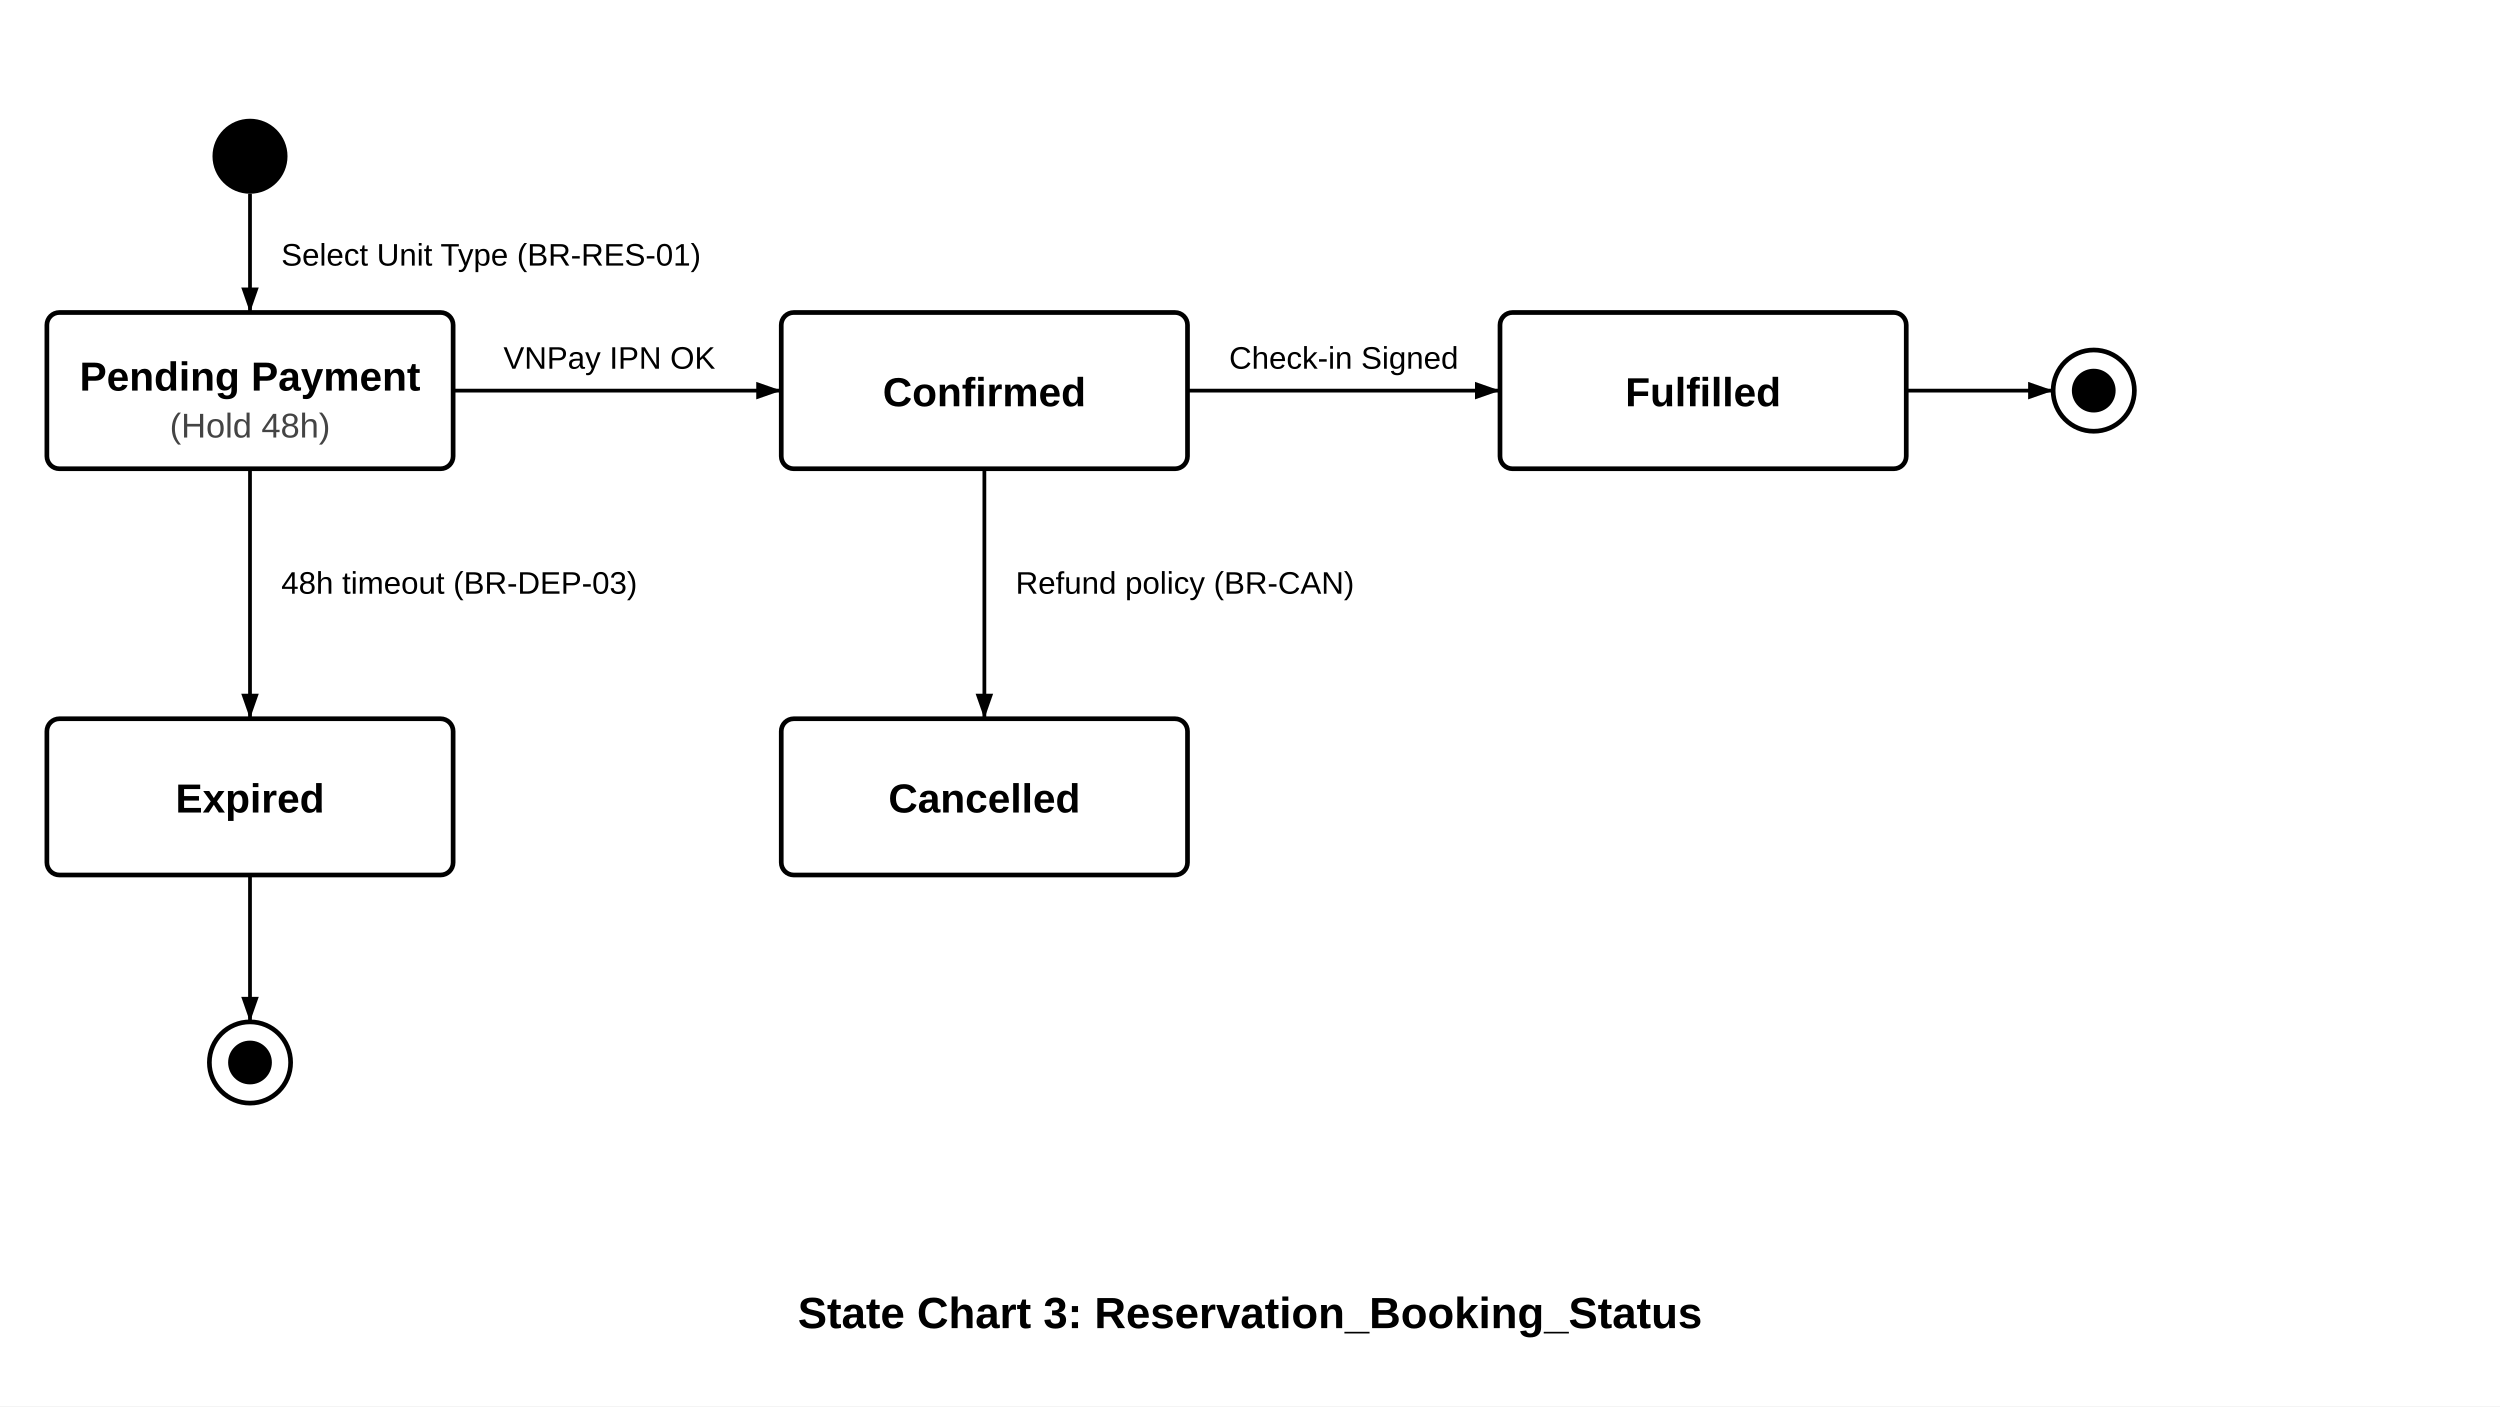
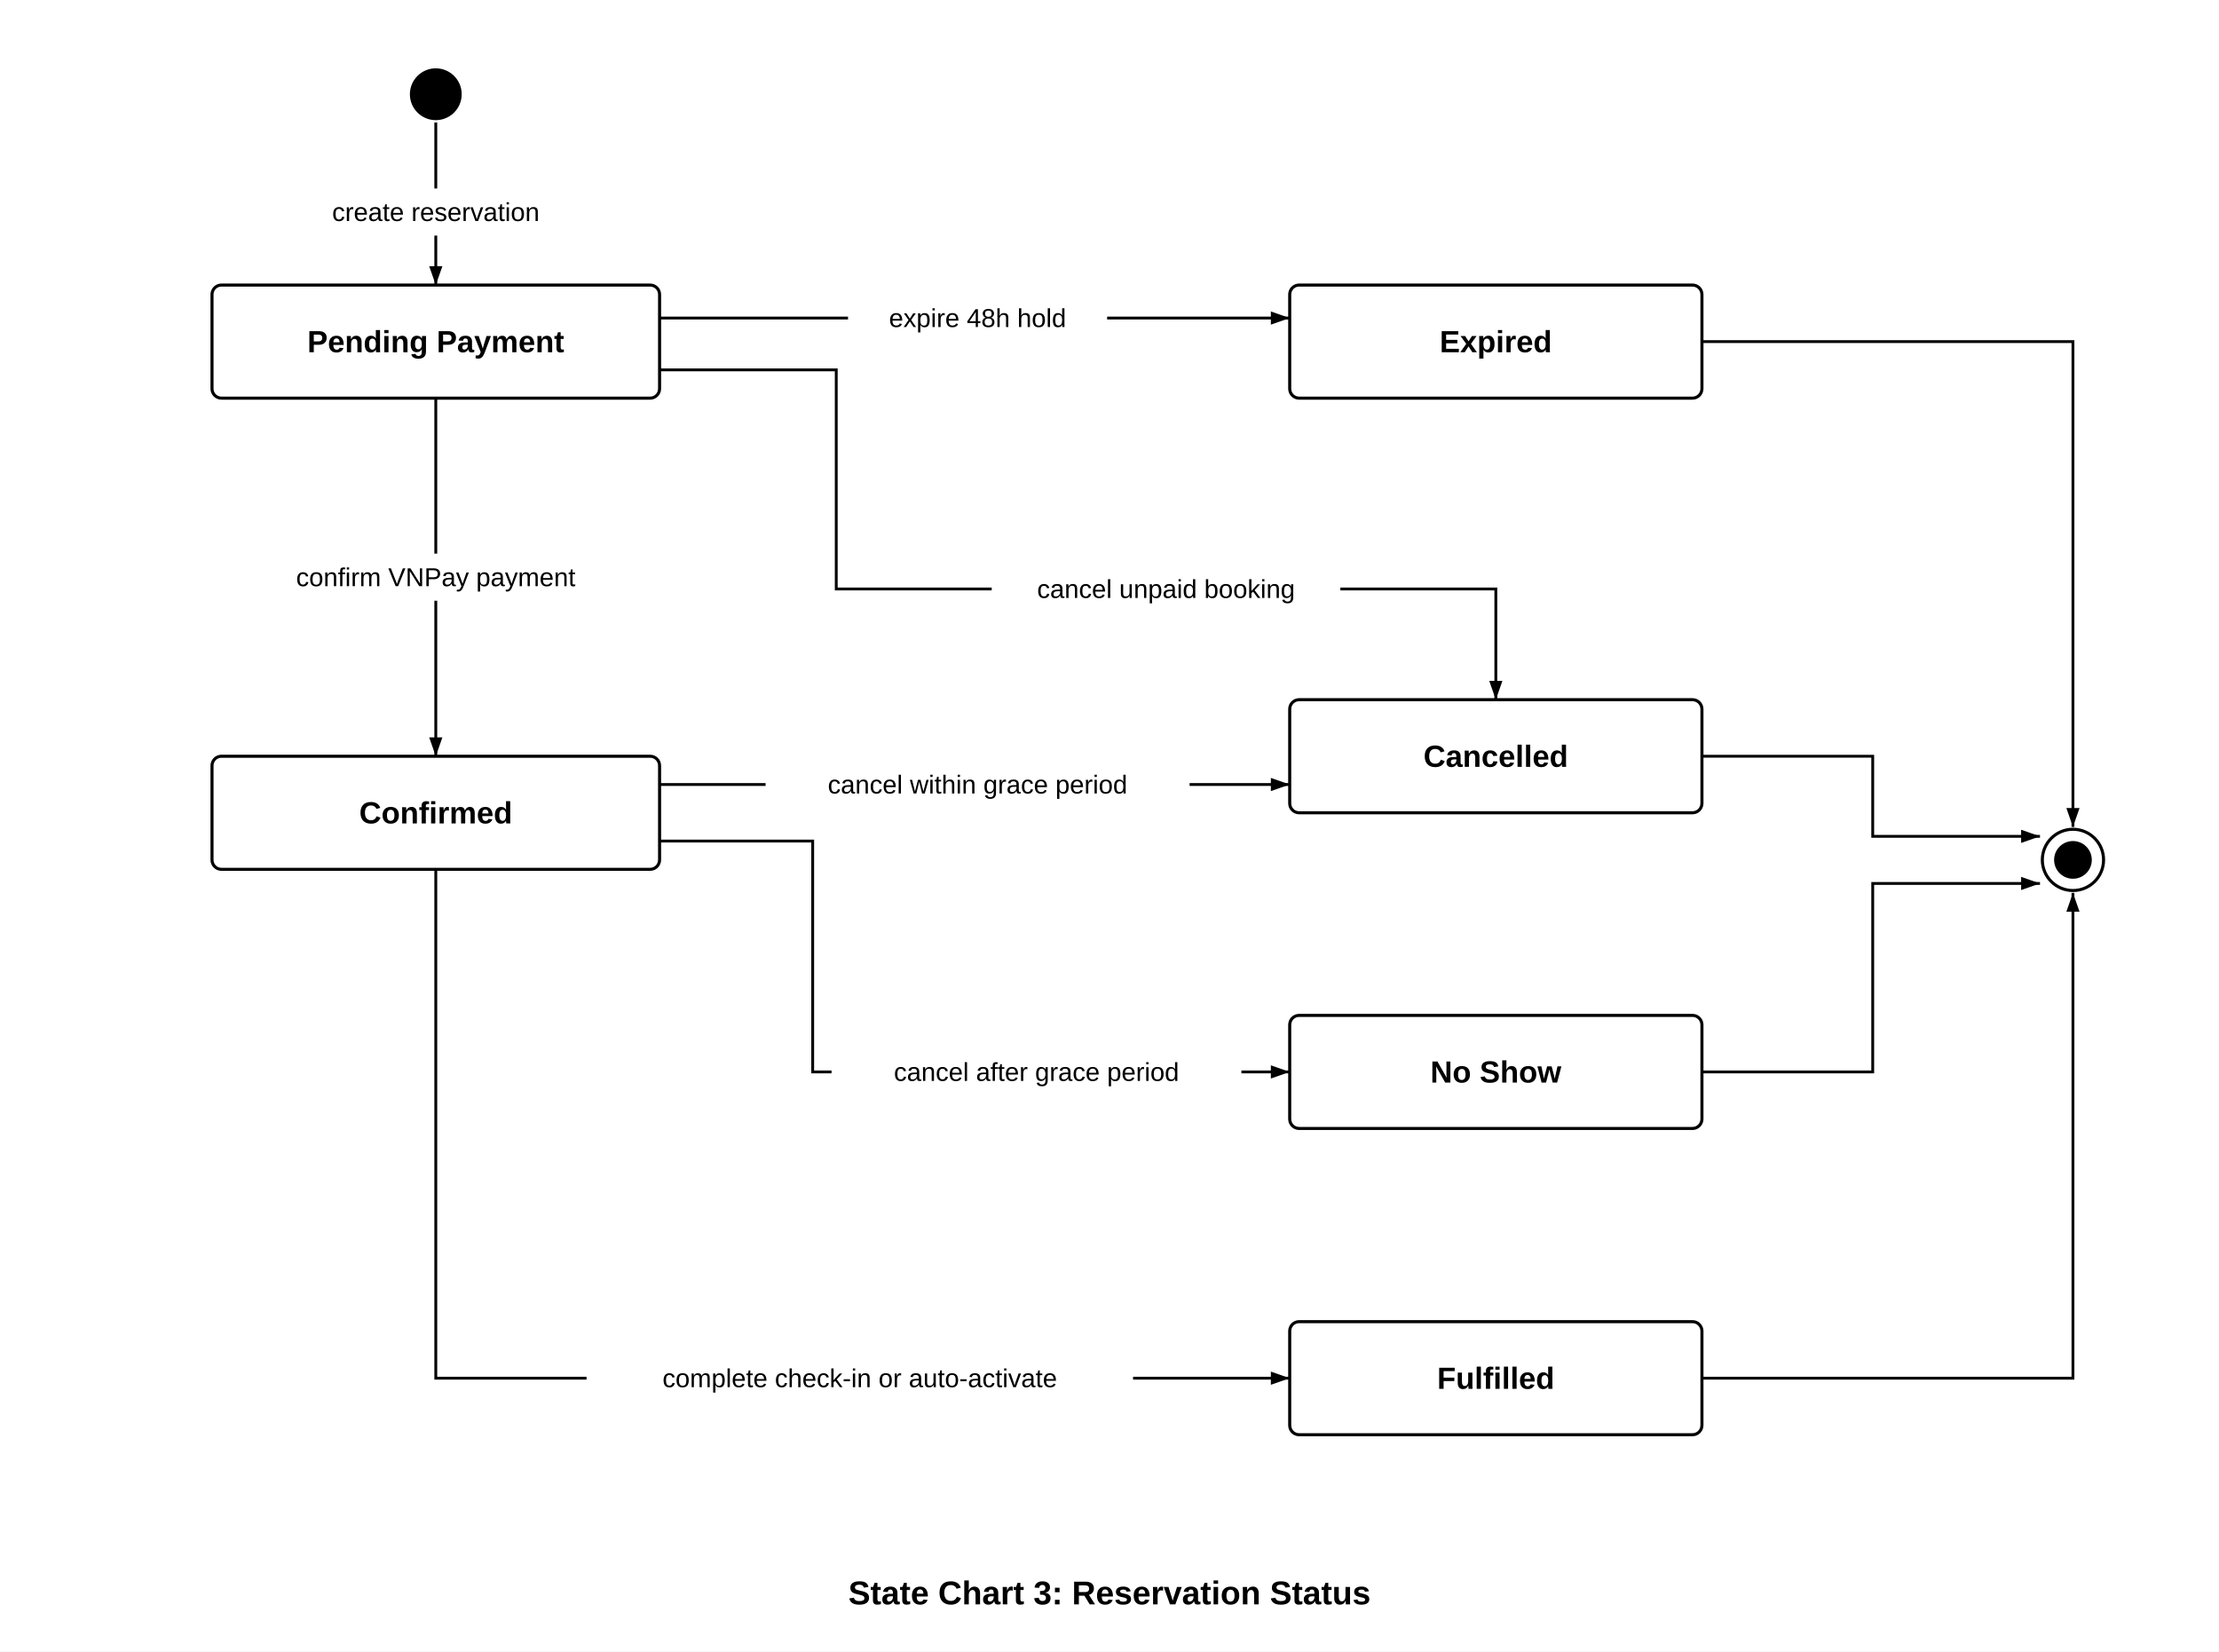
- <svg xmlns="http://www.w3.org/2000/svg" viewBox="0 0 800 450" width="800" height="450">
+ <svg xmlns="http://www.w3.org/2000/svg" viewBox="0 0 942 701" width="942" height="701">
  <style>
-     .state-title { font-family: Arial, sans-serif; font-size: 13px; font-weight: bold; text-anchor: middle; fill: #000000; }
-     .state-desc { font-family: Arial, sans-serif; font-size: 11px; text-anchor: middle; fill: #444444; }
-     .edge-label { font-family: Arial, sans-serif; font-size: 10px; fill: #000000; text-anchor: middle; }
-     .edge-label-start { font-family: Arial, sans-serif; font-size: 10px; fill: #000000; text-anchor: start; }
-     .caption { font-family: Arial, sans-serif; font-size: 14px; font-weight: bold; text-anchor: middle; fill: #000000; }
+     .state-name { font-family: Arial, Helvetica, sans-serif; font-size: 13px; font-weight: bold; text-anchor: middle; fill: #000000; }
+     .edge-label { font-family: Arial, Helvetica, sans-serif; font-size: 11px; text-anchor: middle; fill: #000000; }
+     .caption { font-family: Arial, Helvetica, sans-serif; font-size: 14px; font-weight: bold; text-anchor: middle; fill: #000000; }
  </style>
  <defs>
    <marker id="arrow" viewBox="0 0 10 10" refX="10" refY="5" markerWidth="8" markerHeight="8" orient="auto" markerUnits="userSpaceOnUse">
      <path d="M 0 1.5 L 10 5 L 0 8.5 z" fill="#000000" />
    </marker>
  </defs>
-   <rect width="800" height="450" fill="#ffffff" />
-   <circle cx="80" cy="50" r="12" fill="#000000" />
-   <path d="M 80 62 L 80 100" stroke="#000000" stroke-width="1.2" fill="none" marker-end="url(#arrow)" />
-   <text x="90" y="85" class="edge-label-start">Select Unit Type (BR-RES-01)</text>
-   <rect x="15" y="100" width="130" height="50" rx="4" ry="4" stroke="#000000" stroke-width="1.5" fill="#ffffff" />
-   <text x="80" y="125" class="state-title">Pending Payment</text>
-   <text x="80" y="140" class="state-desc">(Hold 48h)</text>
-   <rect x="15" y="230" width="130" height="50" rx="4" ry="4" stroke="#000000" stroke-width="1.5" fill="#ffffff" />
-   <text x="80" y="260" class="state-title">Expired</text>
-   <path d="M 80 150 L 80 230" stroke="#000000" stroke-width="1.2" fill="none" marker-end="url(#arrow)" />
-   <text x="90" y="190" class="edge-label-start">48h timeout (BR-DEP-03)</text>
-   <rect x="250" y="100" width="130" height="50" rx="4" ry="4" stroke="#000000" stroke-width="1.5" fill="#ffffff" />
-   <text x="315" y="130" class="state-title">Confirmed</text>
-   <path d="M 145 125 L 250 125" stroke="#000000" stroke-width="1.2" fill="none" marker-end="url(#arrow)" />
-   <text x="195" y="118" class="edge-label">VNPay IPN OK</text>
-   <rect x="250" y="230" width="130" height="50" rx="4" ry="4" stroke="#000000" stroke-width="1.5" fill="#ffffff" />
-   <text x="315" y="260" class="state-title">Cancelled</text>
-   <path d="M 315 150 L 315 230" stroke="#000000" stroke-width="1.2" fill="none" marker-end="url(#arrow)" />
-   <text x="325" y="190" class="edge-label-start">Refund policy (BR-CAN)</text>
-   <rect x="480" y="100" width="130" height="50" rx="4" ry="4" stroke="#000000" stroke-width="1.5" fill="#ffffff" />
-   <text x="545" y="130" class="state-title">Fulfilled</text>
-   <path d="M 380 125 L 480 125" stroke="#000000" stroke-width="1.2" fill="none" marker-end="url(#arrow)" />
-   <text x="430" y="118" class="edge-label">Check-in Signed</text>
-   <circle cx="670" cy="125" r="13" stroke="#000000" stroke-width="1.5" fill="#ffffff" />
-   <circle cx="670" cy="125" r="7" fill="#000000" />
-   <path d="M 610 125 L 657 125" stroke="#000000" stroke-width="1.2" fill="none" marker-end="url(#arrow)" />
-   <circle cx="80" cy="340" r="13" stroke="#000000" stroke-width="1.5" fill="#ffffff" />
-   <circle cx="80" cy="340" r="7" fill="#000000" />
-   <path d="M 80 280 L 80 327" stroke="#000000" stroke-width="1.2" fill="none" marker-end="url(#arrow)" />
-   <text x="400" y="425" class="caption">State Chart 3: Reservation_Booking_Status</text>
+   <rect width="942" height="701" fill="#ffffff" />
+   <path d="M 185 52 L 185 121" fill="none" stroke="#000000" stroke-width="1.2" stroke-linejoin="miter" marker-end="url(#arrow)" />
+   <path d="M 280 135 L 547.5 135" fill="none" stroke="#000000" stroke-width="1.2" stroke-linejoin="miter" marker-end="url(#arrow)" />
+   <path d="M 280 157 L 355 157 L 355 250 L 635 250 L 635 297" fill="none" stroke="#000000" stroke-width="1.2" stroke-linejoin="miter" marker-end="url(#arrow)" />
+   <path d="M 185 169 L 185 321" fill="none" stroke="#000000" stroke-width="1.2" stroke-linejoin="miter" marker-end="url(#arrow)" />
+   <path d="M 280 333 L 547.5 333" fill="none" stroke="#000000" stroke-width="1.2" stroke-linejoin="miter" marker-end="url(#arrow)" />
+   <path d="M 280 357 L 345 357 L 345 455 L 547.5 455" fill="none" stroke="#000000" stroke-width="1.2" stroke-linejoin="miter" marker-end="url(#arrow)" />
+   <path d="M 185 369 L 185 585 L 547.5 585" fill="none" stroke="#000000" stroke-width="1.2" stroke-linejoin="miter" marker-end="url(#arrow)" />
+   <path d="M 722.5 145 L 880 145 L 880 351" fill="none" stroke="#000000" stroke-width="1.2" stroke-linejoin="miter" marker-end="url(#arrow)" />
+   <path d="M 722.5 321 L 795 321 L 795 355 L 866 355" fill="none" stroke="#000000" stroke-width="1.2" stroke-linejoin="miter" marker-end="url(#arrow)" />
+   <path d="M 722.5 455 L 795 455 L 795 375 L 866 375" fill="none" stroke="#000000" stroke-width="1.2" stroke-linejoin="miter" marker-end="url(#arrow)" />
+   <path d="M 722.5 585 L 880 585 L 880 379" fill="none" stroke="#000000" stroke-width="1.2" stroke-linejoin="miter" marker-end="url(#arrow)" />
+   <circle cx="185" cy="40" r="11" fill="#000000" />
+   <rect x="90" y="121" width="190" height="48" rx="4" ry="4" fill="#ffffff" stroke="#000000" stroke-width="1.3" />
+   <text x="185" y="145" class="state-name" dominant-baseline="central">Pending Payment</text>
+   <rect x="547.5" y="121" width="175" height="48" rx="4" ry="4" fill="#ffffff" stroke="#000000" stroke-width="1.3" />
+   <text x="635" y="145" class="state-name" dominant-baseline="central">Expired</text>
+   <rect x="90" y="321" width="190" height="48" rx="4" ry="4" fill="#ffffff" stroke="#000000" stroke-width="1.3" />
+   <text x="185" y="345" class="state-name" dominant-baseline="central">Confirmed</text>
+   <rect x="547.5" y="297" width="175" height="48" rx="4" ry="4" fill="#ffffff" stroke="#000000" stroke-width="1.3" />
+   <text x="635" y="321" class="state-name" dominant-baseline="central">Cancelled</text>
+   <rect x="547.5" y="431" width="175" height="48" rx="4" ry="4" fill="#ffffff" stroke="#000000" stroke-width="1.3" />
+   <text x="635" y="455" class="state-name" dominant-baseline="central">No Show</text>
+   <rect x="547.5" y="561" width="175" height="48" rx="4" ry="4" fill="#ffffff" stroke="#000000" stroke-width="1.3" />
+   <text x="635" y="585" class="state-name" dominant-baseline="central">Fulfilled</text>
+   <circle cx="880" cy="365" r="13" fill="#ffffff" stroke="#000000" stroke-width="1.3" />
+   <circle cx="880" cy="365" r="8" fill="#000000" />
+   <rect x="120.5" y="80" width="129" height="20" rx="2" ry="2" fill="#ffffff" stroke="none" />
+   <text x="185" y="90" class="edge-label" dominant-baseline="central">create reservation</text>
+   <rect x="360" y="125" width="110" height="20" rx="2" ry="2" fill="#ffffff" stroke="none" />
+   <text x="415" y="135" class="edge-label" dominant-baseline="central">expire 48h hold</text>
+   <rect x="421" y="240" width="148" height="20" rx="2" ry="2" fill="#ffffff" stroke="none" />
+   <text x="495" y="250" class="edge-label" dominant-baseline="central">cancel unpaid booking</text>
+   <rect x="111" y="235" width="148" height="20" rx="2" ry="2" fill="#ffffff" stroke="none" />
+   <text x="185" y="245" class="edge-label" dominant-baseline="central">confirm VNPay payment</text>
+   <rect x="325" y="323" width="180" height="20" rx="2" ry="2" fill="#ffffff" stroke="none" />
+   <text x="415" y="333" class="edge-label" dominant-baseline="central">cancel within grace period</text>
+   <rect x="353" y="445" width="174" height="20" rx="2" ry="2" fill="#ffffff" stroke="none" />
+   <text x="440" y="455" class="edge-label" dominant-baseline="central">cancel after grace period</text>
+   <rect x="249" y="575" width="232" height="20" rx="2" ry="2" fill="#ffffff" stroke="none" />
+   <text x="365" y="585" class="edge-label" dominant-baseline="central">complete check-in or auto-activate</text>
+   <text x="471" y="681" class="caption">State Chart 3: Reservation Status</text>
</svg>
